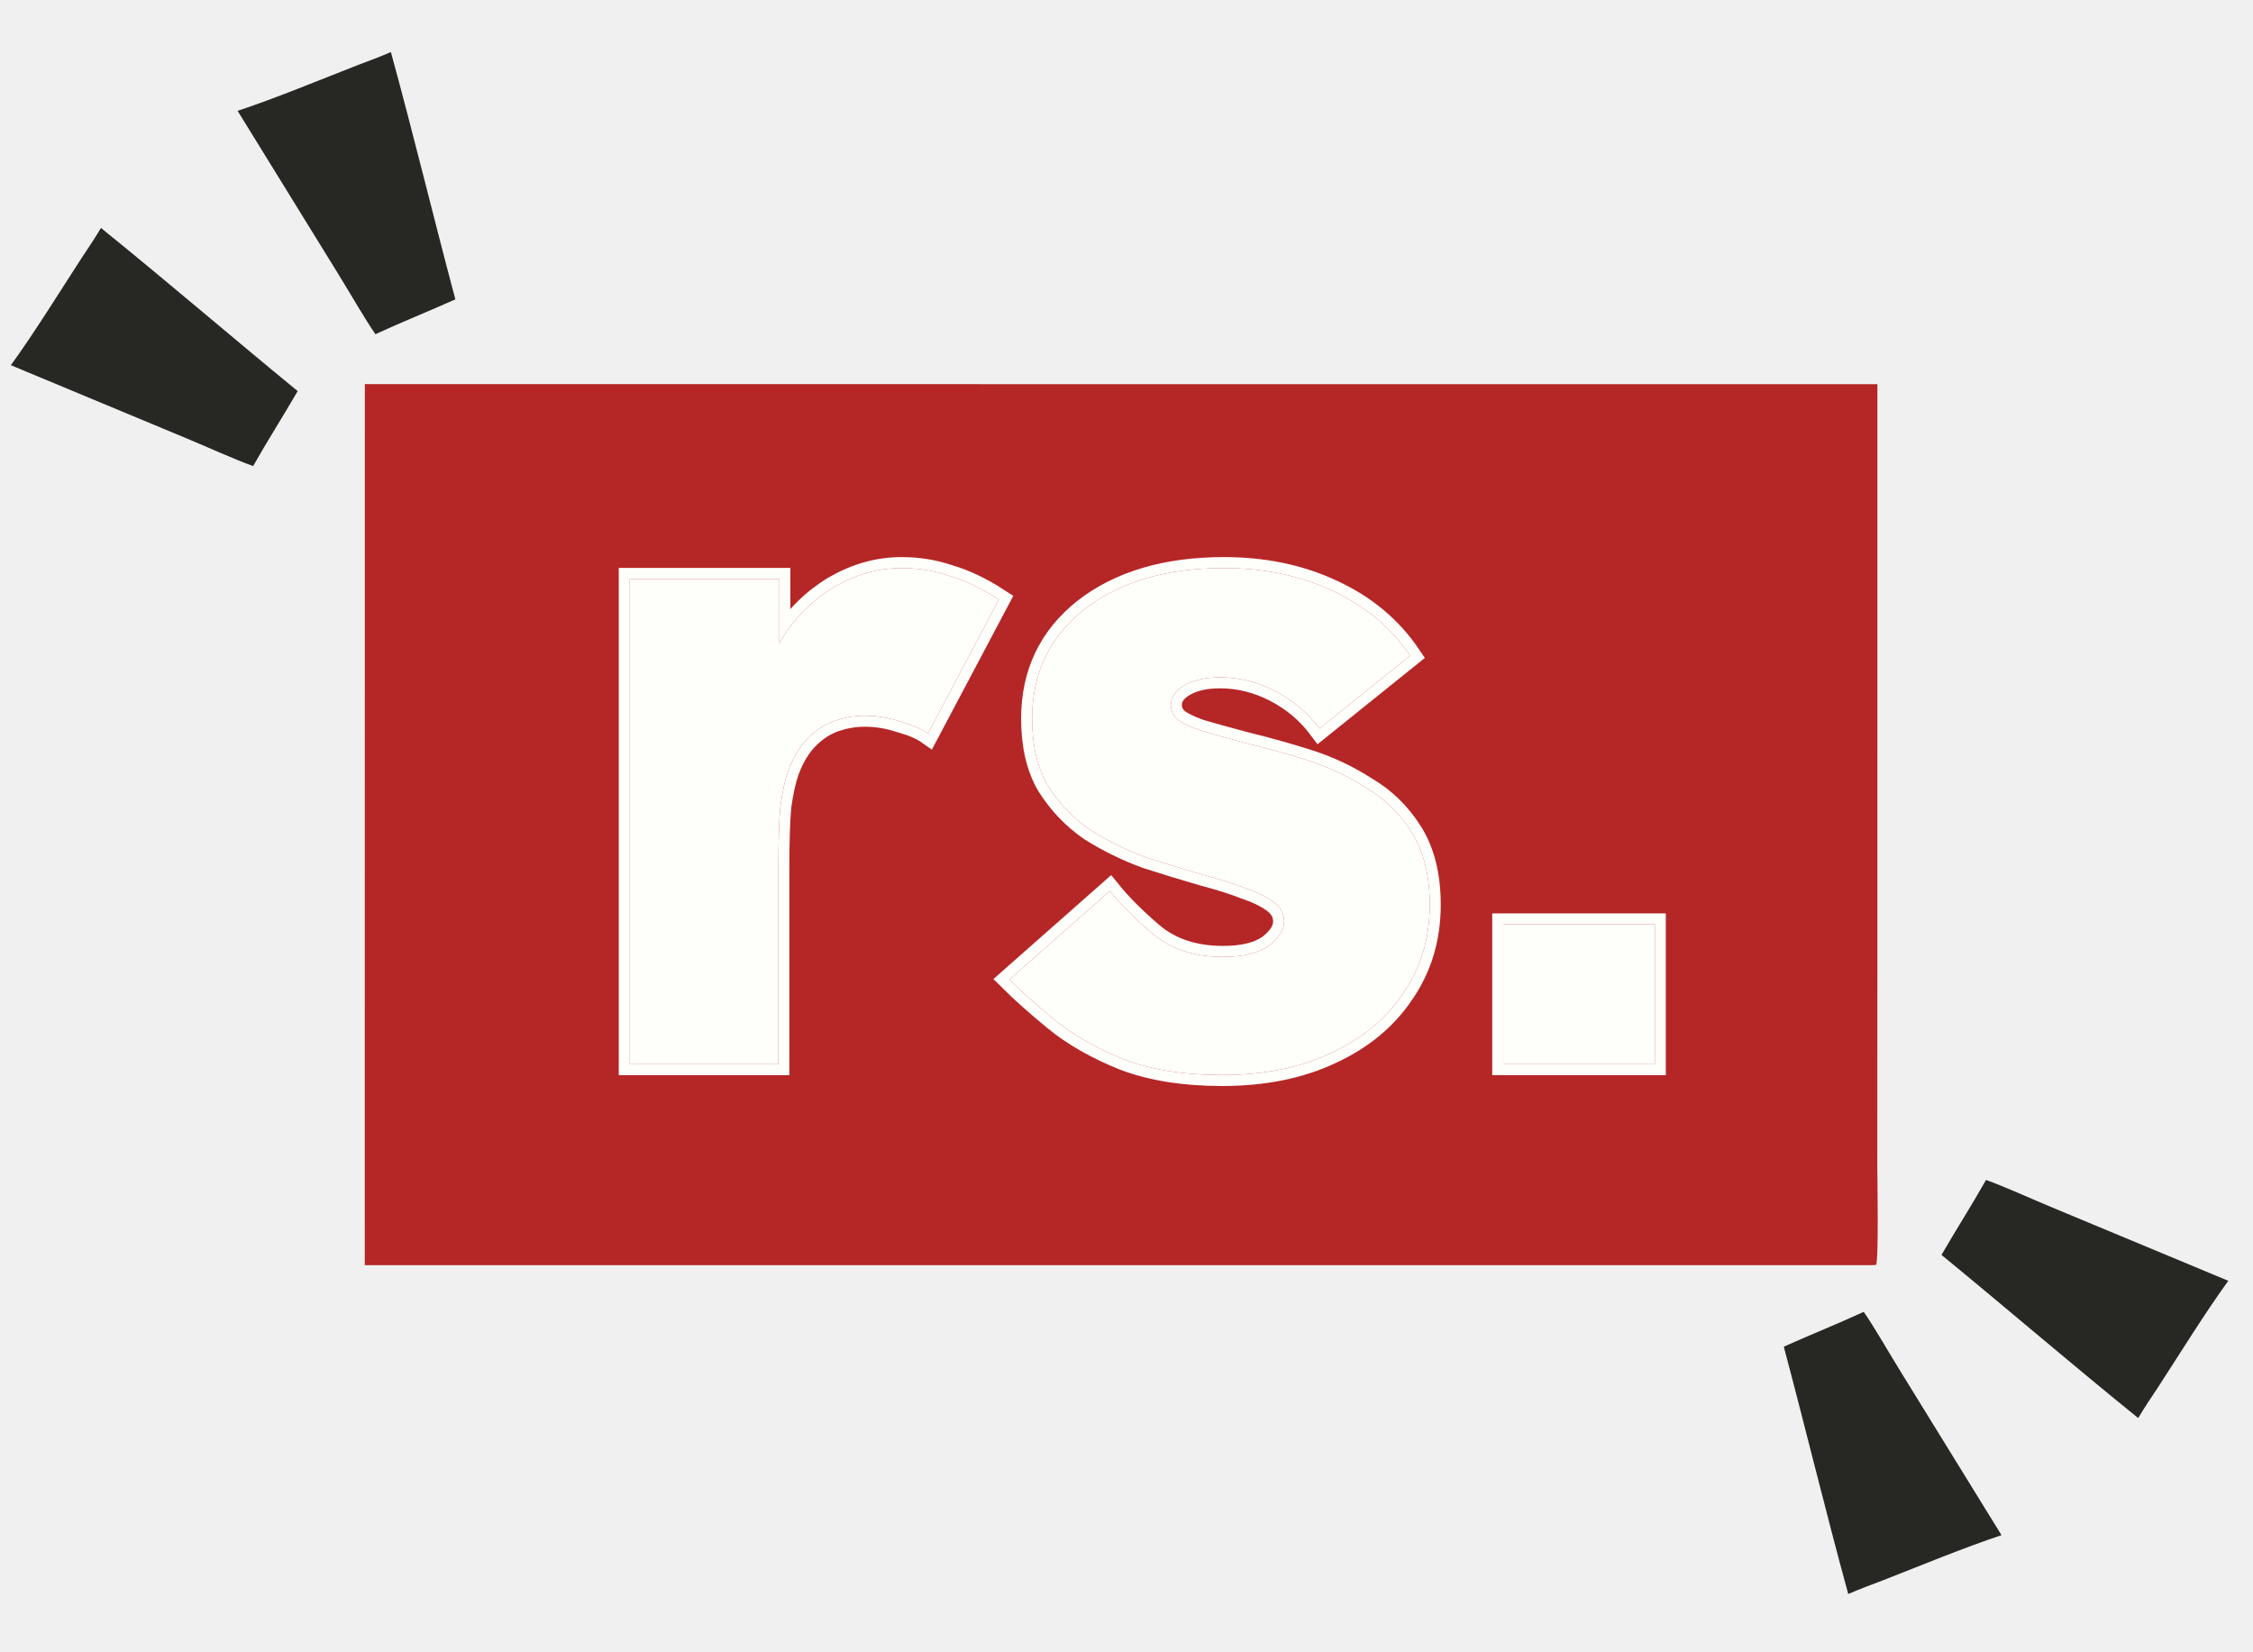
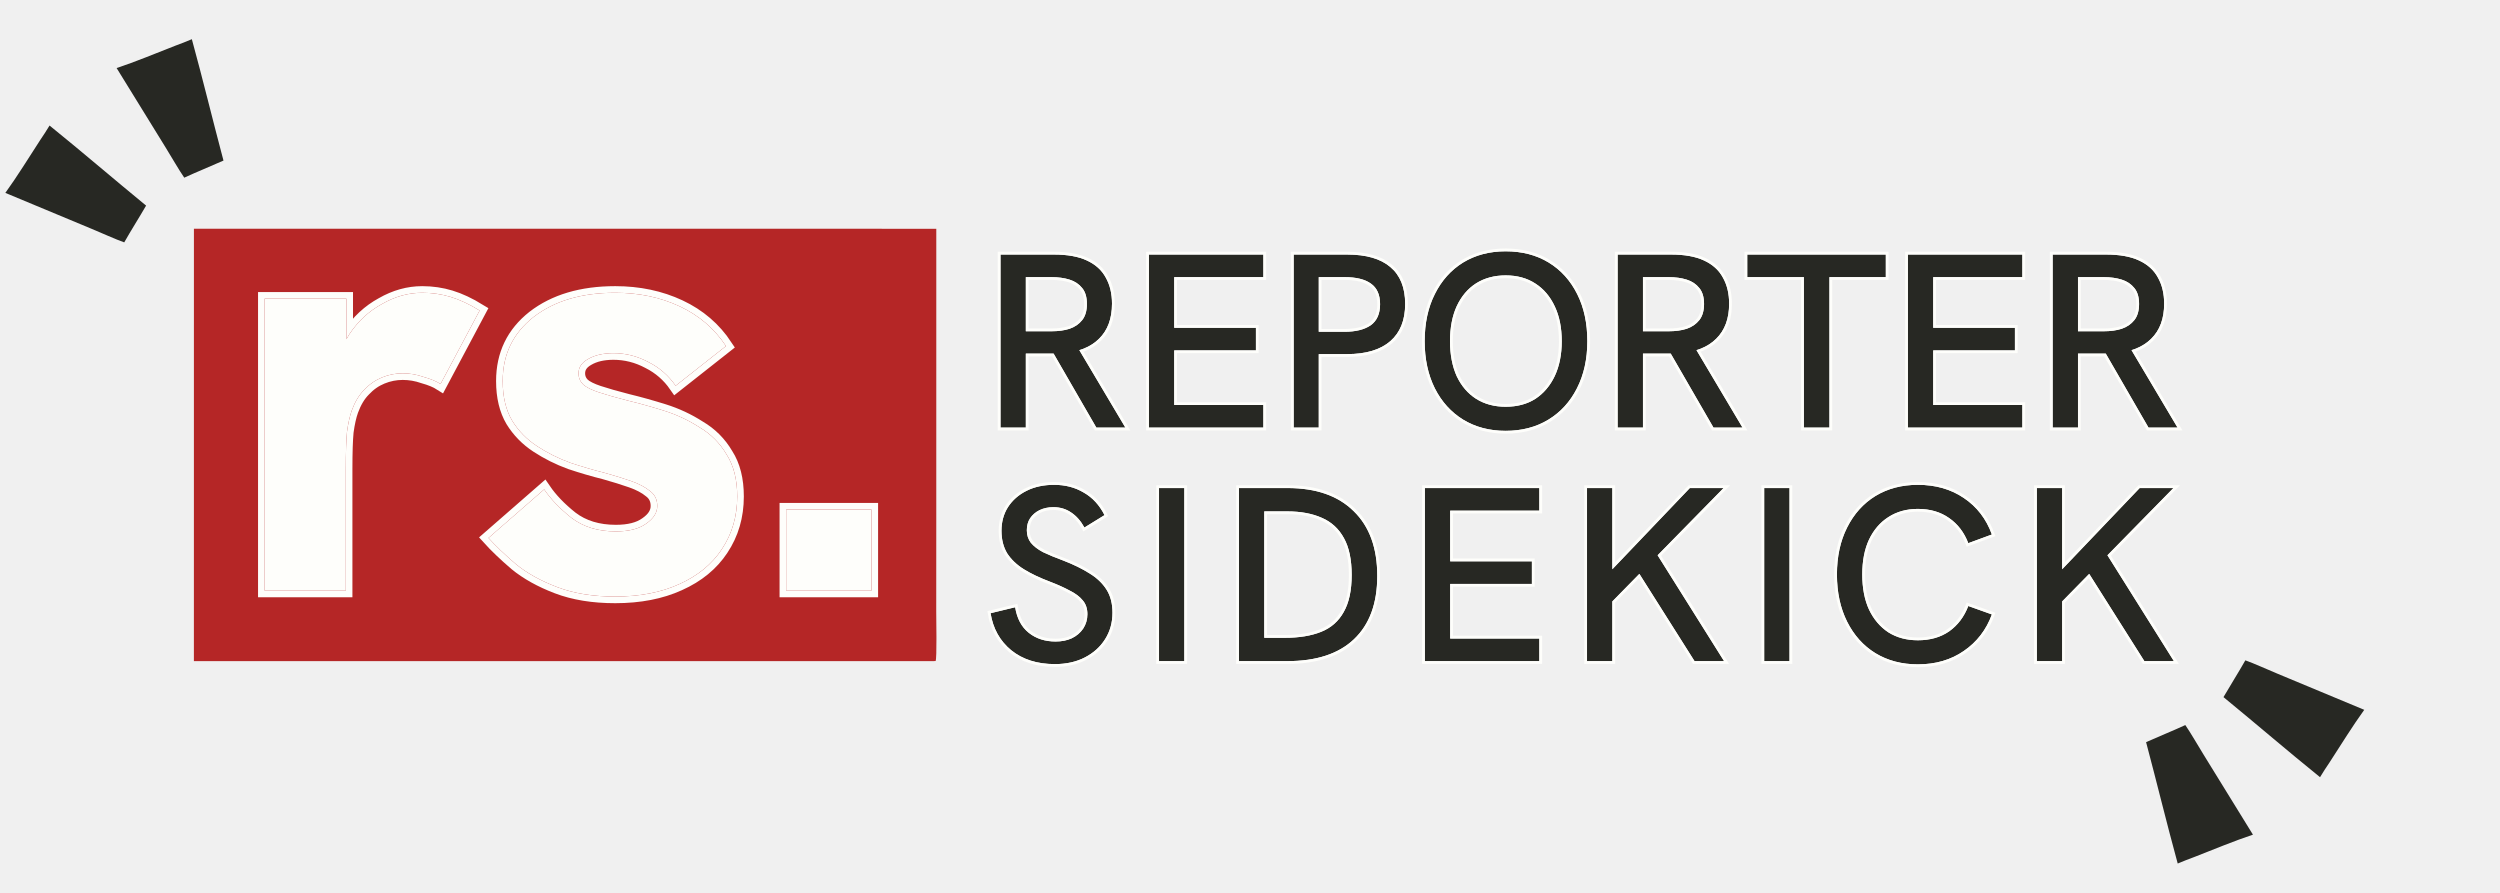
- <svg xmlns="http://www.w3.org/2000/svg" xmlns:xlink="http://www.w3.org/1999/xlink" width="161" height="118" viewBox="0 0 161 118" fill="none">
-   <path d="M26.071 27.447L134.16 27.453L134.158 69.075L134.152 83.259C134.153 84.148 134.265 90.099 134.059 90.388L133.769 90.404L26.066 90.403L26.071 27.447Z" fill="#B52626" />
-   <path d="M141.922 84.314C143.084 84.718 145.417 85.772 146.636 86.274L159.235 91.521C157.567 93.822 155.754 96.753 154.194 99.159C153.695 99.898 153.258 100.561 152.797 101.328C148.1 97.533 143.424 93.512 138.739 89.67C139.779 87.875 140.908 86.109 141.922 84.314Z" fill="#272823" />
-   <path d="M133.181 93.738C133.889 94.744 135.168 96.963 135.864 98.081L143.029 109.697C140.332 110.591 137.148 111.912 134.477 112.954C133.641 113.264 132.899 113.547 132.076 113.9C130.479 108.077 129.03 102.082 127.47 96.228C129.362 95.378 131.31 94.603 133.181 93.738Z" fill="#272823" />
-   <path d="M18.089 33.303C16.927 32.9 14.594 31.845 13.376 31.343L0.777 26.096C2.445 23.795 4.258 20.864 5.818 18.458C6.316 17.719 6.754 17.056 7.215 16.289C11.911 20.084 16.588 24.105 21.272 27.947C20.233 29.742 19.103 31.508 18.089 33.303Z" fill="#272823" />
-   <path d="M26.828 23.88C26.121 22.874 24.842 20.656 24.146 19.537L16.98 7.921C19.678 7.027 22.862 5.706 25.533 4.664C26.369 4.354 27.111 4.072 27.933 3.718C29.531 9.541 30.979 15.536 32.539 21.39C30.647 22.241 28.7 23.015 26.828 23.88Z" fill="#272823" />
-   <use xlink:href="#stroke0_223_21754" fill="#FEFEFB" />
-   <mask id="stroke1_223_21754" maskUnits="userSpaceOnUse" x="43.701" y="39.042" width="76" height="39" fill="black">
-     <rect fill="white" x="43.701" y="39.042" width="76" height="39" />
-     <use xlink:href="#stroke0_223_21754" />
+ <svg xmlns="http://www.w3.org/2000/svg" xmlns:xlink="http://www.w3.org/1999/xlink" width="364" height="130" viewBox="0 0 364 130" fill="none">
+   <path d="M18.089 35.291C16.927 34.888 14.594 33.834 13.376 33.332L0.777 28.085C2.445 25.784 4.258 22.853 5.818 20.447C6.316 19.707 6.754 19.045 7.215 18.278C11.911 22.073 16.588 26.094 21.272 29.936C20.233 31.731 19.103 33.497 18.089 35.291Z" fill="#272823" />
+   <path d="M26.828 25.869C26.121 24.863 24.842 22.645 24.146 21.526L16.98 9.91C19.678 9.016 22.862 7.695 25.533 6.652C26.369 6.343 27.111 6.06 27.933 5.707C29.531 11.53 30.979 17.525 32.539 23.379C30.647 24.229 28.7 25.004 26.828 25.869Z" fill="#272823" />
+   <path d="M28.235 33.303L136.324 33.309L136.322 74.93L136.316 89.115C136.317 90.004 136.429 95.955 136.223 96.244L135.933 96.26L28.23 96.258L28.235 33.303Z" fill="#B52626" />
+   <use xlink:href="#stroke0_223_22503" fill="#FEFEFB" />
+   <mask id="stroke1_223_22503" maskUnits="userSpaceOnUse" x="37.287" y="41" width="91" height="47" fill="black">
+     <rect fill="white" x="37.287" y="41" width="91" height="47" />
+     <use xlink:href="#stroke0_223_22503" />
  </mask>
-   <path d="M45.002 76.043V41.367H55.694V50.862H54.428C54.474 48.893 54.967 47.134 55.904 45.587C56.889 44.039 58.132 42.82 59.632 41.929C61.18 41.038 62.774 40.593 64.415 40.593C65.634 40.593 66.783 40.781 67.862 41.156C68.987 41.484 70.159 42.047 71.379 42.844L66.314 52.41C65.845 52.081 65.189 51.8 64.345 51.566C63.501 51.284 62.657 51.143 61.813 51.143C61.016 51.143 60.242 51.284 59.492 51.566C58.788 51.847 58.155 52.292 57.593 52.902C57.077 53.465 56.655 54.191 56.327 55.082C56.092 55.739 55.904 56.583 55.764 57.614C55.67 58.599 55.623 60.076 55.623 62.046V76.043H45.002ZM87.329 76.816C84.61 76.816 82.265 76.441 80.296 75.691C78.326 74.894 76.685 73.956 75.372 72.877C74.059 71.799 72.981 70.838 72.137 69.994L79.311 63.663C80.108 64.648 81.14 65.68 82.406 66.758C83.719 67.837 85.383 68.376 87.4 68.376C88.806 68.376 89.885 68.118 90.635 67.602C91.385 67.039 91.761 66.453 91.761 65.844C91.761 65.281 91.503 64.812 90.987 64.437C90.471 64.062 89.791 63.734 88.947 63.452C88.103 63.124 87.142 62.819 86.063 62.538C84.751 62.163 83.367 61.741 81.914 61.272C80.507 60.756 79.171 60.1 77.904 59.303C76.685 58.458 75.677 57.403 74.88 56.137C74.13 54.871 73.755 53.277 73.755 51.355C73.755 48.119 74.997 45.517 77.482 43.547C80.014 41.578 83.344 40.593 87.47 40.593C90.331 40.593 92.909 41.132 95.207 42.211C97.552 43.289 99.404 44.837 100.764 46.853L94.293 52.058C93.449 50.932 92.394 50.041 91.128 49.385C89.862 48.729 88.549 48.4 87.189 48.4C86.157 48.4 85.313 48.588 84.657 48.963C84 49.338 83.672 49.807 83.672 50.37C83.672 50.745 83.813 51.073 84.094 51.355C84.422 51.636 84.985 51.917 85.782 52.199C86.579 52.433 87.681 52.738 89.088 53.113C90.448 53.441 91.878 53.84 93.378 54.309C94.879 54.778 96.286 55.434 97.599 56.278C98.958 57.075 100.06 58.154 100.904 59.514C101.748 60.873 102.17 62.585 102.17 64.648C102.17 67.039 101.537 69.15 100.271 70.978C99.052 72.807 97.317 74.237 95.066 75.269C92.863 76.3 90.284 76.816 87.329 76.816ZM107.421 76.043V66.055H118.253V76.043H107.421Z" stroke-width="1.572" stroke="#FEFEFB" mask="url(#stroke1_223_21754)" />
+   <path d="M38.535 86V43.49H50.434V55.044L48.796 55.13C48.968 52.716 49.658 50.56 50.865 48.663C52.13 46.767 53.711 45.301 55.608 44.266C57.505 43.174 59.459 42.627 61.471 42.627C62.908 42.627 64.288 42.829 65.61 43.231C66.932 43.633 68.341 44.295 69.835 45.214L64.144 55.907C63.512 55.504 62.678 55.159 61.644 54.872C60.666 54.527 59.66 54.355 58.626 54.355C57.591 54.355 56.585 54.556 55.608 54.958C54.63 55.361 53.768 55.964 53.021 56.769C52.274 57.516 51.67 58.522 51.21 59.787C50.923 60.592 50.693 61.626 50.52 62.891C50.405 64.098 50.348 65.909 50.348 68.323V86H38.535ZM89.577 86.862C86.358 86.862 83.541 86.402 81.126 85.483C78.712 84.563 76.7 83.442 75.09 82.12C73.481 80.74 72.159 79.475 71.124 78.326L79.229 71.255C80.207 72.692 81.529 74.072 83.196 75.394C84.92 76.716 87.076 77.377 89.663 77.377C91.56 77.377 93.026 77.004 94.061 76.256C95.153 75.509 95.699 74.647 95.699 73.669C95.699 72.75 95.354 72.031 94.664 71.514C93.974 70.939 93.055 70.45 91.905 70.048C90.755 69.645 89.462 69.243 88.025 68.841C86.415 68.438 84.748 67.95 83.023 67.375C81.299 66.743 79.689 65.938 78.195 64.96C76.7 63.983 75.493 62.747 74.573 61.253C73.653 59.701 73.193 57.775 73.193 55.475C73.193 51.624 74.688 48.52 77.677 46.163C80.724 43.806 84.69 42.627 89.577 42.627C93.026 42.627 96.159 43.289 98.975 44.611C101.792 45.933 104.034 47.859 105.701 50.388L98.372 56.165C97.337 54.671 96.015 53.521 94.405 52.716C92.796 51.854 91.1 51.423 89.318 51.423C87.823 51.423 86.587 51.71 85.61 52.285C84.69 52.802 84.231 53.492 84.231 54.355C84.231 54.987 84.46 55.533 84.92 55.993C85.38 56.395 86.127 56.769 87.162 57.114C88.197 57.459 89.605 57.861 91.387 58.321C93.055 58.723 94.808 59.212 96.647 59.787C98.487 60.362 100.211 61.166 101.821 62.201C103.488 63.178 104.81 64.501 105.787 66.168C106.822 67.777 107.339 69.818 107.339 72.29C107.339 75.164 106.592 77.722 105.098 79.964C103.66 82.148 101.591 83.844 98.889 85.052C96.245 86.259 93.141 86.862 89.577 86.862ZM114.469 86V74.187H126.886V86H114.469Z" stroke-width="1.927" stroke="#FEFEFB" mask="url(#stroke1_223_22503)" />
+   <use xlink:href="#stroke2_223_22503" fill="#272823" />
+   <mask id="stroke3_223_22503" maskUnits="userSpaceOnUse" x="142.961" y="35.26" width="175" height="62" fill="black">
+     <rect fill="white" x="142.961" y="35.26" width="175" height="62" />
+     <use xlink:href="#stroke2_223_22503" />
+   </mask>
+   <path d="M145.672 62.26V37.061H153.446C155.422 37.061 157.025 37.35 158.254 37.929C159.507 38.507 160.423 39.339 161.002 40.423C161.604 41.484 161.906 42.749 161.906 44.219C161.906 46.389 161.279 48.088 160.026 49.317C158.796 50.546 157.013 51.257 154.675 51.45C154.265 51.474 153.795 51.486 153.265 51.486C152.735 51.486 152.24 51.486 151.782 51.486H149.36V62.26H145.672ZM159.628 62.26L153.156 51.053L156.916 50.583L163.858 62.26H159.628ZM149.36 48.233H153.084C154.096 48.233 154.976 48.112 155.723 47.871C156.495 47.606 157.109 47.184 157.567 46.606C158.025 46.027 158.254 45.244 158.254 44.256C158.254 43.267 158.025 42.496 157.567 41.942C157.109 41.363 156.495 40.954 155.723 40.713C154.952 40.471 154.072 40.351 153.084 40.351H149.36V48.233ZM167.28 62.26V37.061H183.947V40.351H170.968V47.726H182.862V51.016H170.968V58.97H183.947V62.26H167.28ZM188.358 62.26V37.061H196.131C198.903 37.061 201 37.664 202.422 38.869C203.868 40.074 204.591 41.87 204.591 44.256C204.591 46.618 203.868 48.425 202.422 49.679C200.976 50.932 198.879 51.559 196.131 51.559H192.01V62.26H188.358ZM192.01 48.305H195.77C197.384 48.305 198.65 47.992 199.566 47.365C200.482 46.714 200.94 45.69 200.94 44.292C200.94 42.918 200.494 41.918 199.602 41.291C198.734 40.664 197.457 40.351 195.77 40.351H192.01V48.305ZM219.22 62.73C216.882 62.73 214.822 62.188 213.038 61.103C211.279 60.019 209.905 58.5 208.917 56.548C207.928 54.572 207.434 52.282 207.434 49.679C207.434 47.051 207.928 44.762 208.917 42.809C209.905 40.833 211.279 39.303 213.038 38.218C214.822 37.133 216.882 36.591 219.22 36.591C221.607 36.591 223.691 37.133 225.475 38.218C227.259 39.303 228.645 40.833 229.633 42.809C230.621 44.762 231.115 47.051 231.115 49.679C231.115 52.282 230.609 54.572 229.597 56.548C228.608 58.5 227.222 60.019 225.439 61.103C223.655 62.188 221.582 62.73 219.22 62.73ZM219.22 59.223C220.908 59.223 222.354 58.838 223.559 58.066C224.764 57.271 225.704 56.162 226.379 54.74C227.054 53.294 227.391 51.607 227.391 49.679C227.391 47.726 227.054 46.039 226.379 44.617C225.704 43.171 224.764 42.062 223.559 41.291C222.354 40.496 220.908 40.098 219.22 40.098C217.581 40.098 216.147 40.484 214.918 41.255C213.713 42.026 212.773 43.135 212.098 44.581C211.447 46.003 211.122 47.702 211.122 49.679C211.122 51.631 211.447 53.33 212.098 54.776C212.773 56.199 213.713 57.295 214.918 58.066C216.147 58.838 217.581 59.223 219.22 59.223ZM235.527 62.26V37.061H243.301C245.277 37.061 246.88 37.35 248.109 37.929C249.362 38.507 250.278 39.339 250.857 40.423C251.459 41.484 251.761 42.749 251.761 44.219C251.761 46.389 251.134 48.088 249.881 49.317C248.651 50.546 246.868 51.257 244.53 51.45C244.12 51.474 243.65 51.486 243.12 51.486C242.59 51.486 242.095 51.486 241.637 51.486H239.215V62.26H235.527ZM249.483 62.26L243.011 51.053L246.771 50.583L253.713 62.26H249.483ZM239.215 48.233H242.939C243.951 48.233 244.831 48.112 245.578 47.871C246.35 47.606 246.964 47.184 247.422 46.606C247.88 46.027 248.109 45.244 248.109 44.256C248.109 43.267 247.88 42.496 247.422 41.942C246.964 41.363 246.35 40.954 245.578 40.713C244.807 40.471 243.927 40.351 242.939 40.351H239.215V48.233ZM262.643 62.26V40.351H254.4V37.061H274.574V40.351H266.367V62.26H262.643ZM277.789 62.26V37.061H294.456V40.351H281.477V47.726H293.372V51.016H281.477V58.97H294.456V62.26H277.789ZM298.867 62.26V37.061H306.64C308.617 37.061 310.22 37.35 311.449 37.929C312.702 38.507 313.618 39.339 314.197 40.423C314.799 41.484 315.1 42.749 315.1 44.219C315.1 46.389 314.474 48.088 313.22 49.317C311.991 50.546 310.208 51.257 307.87 51.45C307.46 51.474 306.99 51.486 306.46 51.486C305.929 51.486 305.435 51.486 304.977 51.486H302.555V62.26H298.867ZM312.823 62.26L306.351 51.053L310.111 50.583L317.053 62.26H312.823ZM302.555 48.233H306.279C307.291 48.233 308.171 48.112 308.918 47.871C309.689 47.606 310.304 47.184 310.762 46.606C311.22 46.027 311.449 45.244 311.449 44.256C311.449 43.267 311.22 42.496 310.762 41.942C310.304 41.363 309.689 40.954 308.918 40.713C308.147 40.471 307.267 40.351 306.279 40.351H302.555V48.233ZM153.59 96.694C151.011 96.694 148.89 96.019 147.227 94.669C145.588 93.32 144.588 91.524 144.226 89.283L147.806 88.415C148.071 90.054 148.734 91.295 149.794 92.139C150.855 92.982 152.156 93.404 153.699 93.404C154.59 93.404 155.374 93.247 156.049 92.934C156.748 92.597 157.302 92.127 157.712 91.524C158.121 90.897 158.326 90.198 158.326 89.427C158.326 88.608 158.097 87.933 157.639 87.403C157.206 86.872 156.579 86.402 155.759 85.993C154.964 85.559 154 85.125 152.867 84.691C151.397 84.137 150.131 83.534 149.071 82.883C148.035 82.233 147.227 81.461 146.649 80.57C146.094 79.654 145.817 78.557 145.817 77.279C145.817 75.978 146.13 74.833 146.757 73.845C147.408 72.833 148.312 72.037 149.469 71.459C150.626 70.88 151.963 70.591 153.482 70.591C155.097 70.591 156.531 70.965 157.784 71.712C159.061 72.435 160.074 73.531 160.821 75.002L157.892 76.809C157.362 75.845 156.711 75.11 155.94 74.604C155.193 74.098 154.337 73.845 153.373 73.845C152.626 73.845 151.951 73.99 151.349 74.279C150.77 74.568 150.312 74.966 149.975 75.472C149.661 75.954 149.505 76.532 149.505 77.207C149.505 77.906 149.698 78.509 150.083 79.015C150.493 79.521 151.084 79.979 151.855 80.389C152.65 80.774 153.638 81.184 154.819 81.618C156.314 82.196 157.591 82.823 158.652 83.498C159.712 84.149 160.532 84.932 161.11 85.848C161.689 86.764 161.978 87.885 161.978 89.21C161.978 90.656 161.616 91.946 160.893 93.079C160.194 94.187 159.218 95.067 157.965 95.718C156.711 96.369 155.253 96.694 153.59 96.694ZM168.752 96.26V71.061H172.439V96.26H168.752ZM180.391 96.26V71.061H187.478C191.623 71.061 194.829 72.182 197.095 74.423C199.384 76.641 200.529 79.786 200.529 83.859C200.529 87.861 199.396 90.934 197.131 93.079C194.889 95.2 191.659 96.26 187.441 96.26H180.391ZM184.079 92.862H187.116C189.165 92.862 190.912 92.573 192.358 91.994C193.805 91.416 194.901 90.451 195.648 89.102C196.42 87.752 196.805 85.956 196.805 83.715C196.805 81.497 196.432 79.714 195.685 78.364C194.937 76.99 193.865 76.002 192.467 75.4C191.069 74.773 189.394 74.46 187.441 74.46H184.079V92.862ZM207.46 96.26V71.061H224.127V74.351H211.148V81.726H223.043V85.016H211.148V92.97H224.127V96.26H207.46ZM233.961 88.379V83.715L246.037 71.061H250.954L233.961 88.379ZM231.069 96.26V71.061H234.757V96.26H231.069ZM246.724 96.26L238.336 82.992L241.084 80.425L251.026 96.26H246.724ZM256.867 96.26V71.061H260.554V96.26H256.867ZM279.244 96.73C276.906 96.73 274.846 96.188 273.062 95.103C271.302 94.019 269.929 92.488 268.94 90.512C267.952 88.535 267.458 86.246 267.458 83.643C267.458 81.04 267.952 78.762 268.94 76.809C269.929 74.833 271.302 73.303 273.062 72.218C274.846 71.133 276.906 70.591 279.244 70.591C281.823 70.591 284.053 71.23 285.933 72.507C287.837 73.785 289.199 75.556 290.018 77.822L286.584 79.087C285.981 77.52 285.053 76.303 283.8 75.436C282.546 74.544 281.028 74.098 279.244 74.098C277.605 74.098 276.171 74.496 274.942 75.291C273.737 76.062 272.797 77.159 272.122 78.581C271.471 79.979 271.146 81.666 271.146 83.643C271.146 85.619 271.471 87.318 272.122 88.74C272.797 90.162 273.737 91.271 274.942 92.066C276.171 92.838 277.605 93.223 279.244 93.223C281.028 93.223 282.546 92.79 283.8 91.922C285.053 91.03 285.981 89.801 286.584 88.234L290.018 89.463C289.199 91.705 287.837 93.476 285.933 94.778C284.053 96.079 281.823 96.73 279.244 96.73ZM299.456 88.379V83.715L311.532 71.061H316.449L299.456 88.379ZM296.564 96.26V71.061H300.252V96.26H296.564ZM312.219 96.26L303.831 82.992L306.579 80.425L316.521 96.26H312.219Z" stroke-width="0.808" stroke="#FEFEFB" mask="url(#stroke3_223_22503)" />
+   <path d="M326.922 96.145C328.084 96.548 330.417 97.603 331.636 98.105L344.235 103.351C342.567 105.653 340.754 108.584 339.194 110.989C338.695 111.729 338.258 112.392 337.797 113.159C333.1 109.364 328.424 105.342 323.739 101.5C324.779 99.705 325.908 97.939 326.922 96.145Z" fill="#272823" />
+   <path d="M318.181 105.569C318.889 106.575 320.168 108.793 320.864 109.912L328.029 121.527C325.332 122.422 322.148 123.743 319.477 124.785C318.641 125.095 317.899 125.377 317.076 125.731C315.479 119.908 314.03 113.913 312.47 108.058C314.362 107.208 316.31 106.434 318.181 105.569Z" fill="#272823" />
  <defs>
-     <path id="stroke0_223_21754" d="M45.002 76.043V41.367H55.694V50.862H54.428C54.474 48.893 54.967 47.134 55.904 45.587C56.889 44.039 58.132 42.82 59.632 41.929C61.18 41.038 62.774 40.593 64.415 40.593C65.634 40.593 66.783 40.781 67.862 41.156C68.987 41.484 70.159 42.047 71.379 42.844L66.314 52.41C65.845 52.081 65.189 51.8 64.345 51.566C63.501 51.284 62.657 51.143 61.813 51.143C61.016 51.143 60.242 51.284 59.492 51.566C58.788 51.847 58.155 52.292 57.593 52.902C57.077 53.465 56.655 54.191 56.327 55.082C56.092 55.739 55.904 56.583 55.764 57.614C55.67 58.599 55.623 60.076 55.623 62.046V76.043H45.002ZM87.329 76.816C84.61 76.816 82.265 76.441 80.296 75.691C78.326 74.894 76.685 73.956 75.372 72.877C74.059 71.799 72.981 70.838 72.137 69.994L79.311 63.663C80.108 64.648 81.14 65.68 82.406 66.758C83.719 67.837 85.383 68.376 87.4 68.376C88.806 68.376 89.885 68.118 90.635 67.602C91.385 67.039 91.761 66.453 91.761 65.844C91.761 65.281 91.503 64.812 90.987 64.437C90.471 64.062 89.791 63.734 88.947 63.452C88.103 63.124 87.142 62.819 86.063 62.538C84.751 62.163 83.367 61.741 81.914 61.272C80.507 60.756 79.171 60.1 77.904 59.303C76.685 58.458 75.677 57.403 74.88 56.137C74.13 54.871 73.755 53.277 73.755 51.355C73.755 48.119 74.997 45.517 77.482 43.547C80.014 41.578 83.344 40.593 87.47 40.593C90.331 40.593 92.909 41.132 95.207 42.211C97.552 43.289 99.404 44.837 100.764 46.853L94.293 52.058C93.449 50.932 92.394 50.041 91.128 49.385C89.862 48.729 88.549 48.4 87.189 48.4C86.157 48.4 85.313 48.588 84.657 48.963C84 49.338 83.672 49.807 83.672 50.37C83.672 50.745 83.813 51.073 84.094 51.355C84.422 51.636 84.985 51.917 85.782 52.199C86.579 52.433 87.681 52.738 89.088 53.113C90.448 53.441 91.878 53.84 93.378 54.309C94.879 54.778 96.286 55.434 97.599 56.278C98.958 57.075 100.06 58.154 100.904 59.514C101.748 60.873 102.17 62.585 102.17 64.648C102.17 67.039 101.537 69.15 100.271 70.978C99.052 72.807 97.317 74.237 95.066 75.269C92.863 76.3 90.284 76.816 87.329 76.816ZM107.421 76.043V66.055H118.253V76.043H107.421Z" />
+     <path id="stroke0_223_22503" d="M38.535 86V43.49H50.434V55.044L48.796 55.13C48.968 52.716 49.658 50.56 50.865 48.663C52.13 46.767 53.711 45.301 55.608 44.266C57.505 43.174 59.459 42.627 61.471 42.627C62.908 42.627 64.288 42.829 65.61 43.231C66.932 43.633 68.341 44.295 69.835 45.214L64.144 55.907C63.512 55.504 62.678 55.159 61.644 54.872C60.666 54.527 59.66 54.355 58.626 54.355C57.591 54.355 56.585 54.556 55.608 54.958C54.63 55.361 53.768 55.964 53.021 56.769C52.274 57.516 51.67 58.522 51.21 59.787C50.923 60.592 50.693 61.626 50.52 62.891C50.405 64.098 50.348 65.909 50.348 68.323V86H38.535ZM89.577 86.862C86.358 86.862 83.541 86.402 81.126 85.483C78.712 84.563 76.7 83.442 75.09 82.12C73.481 80.74 72.159 79.475 71.124 78.326L79.229 71.255C80.207 72.692 81.529 74.072 83.196 75.394C84.92 76.716 87.076 77.377 89.663 77.377C91.56 77.377 93.026 77.004 94.061 76.256C95.153 75.509 95.699 74.647 95.699 73.669C95.699 72.75 95.354 72.031 94.664 71.514C93.974 70.939 93.055 70.45 91.905 70.048C90.755 69.645 89.462 69.243 88.025 68.841C86.415 68.438 84.748 67.95 83.023 67.375C81.299 66.743 79.689 65.938 78.195 64.96C76.7 63.983 75.493 62.747 74.573 61.253C73.653 59.701 73.193 57.775 73.193 55.475C73.193 51.624 74.688 48.52 77.677 46.163C80.724 43.806 84.69 42.627 89.577 42.627C93.026 42.627 96.159 43.289 98.975 44.611C101.792 45.933 104.034 47.859 105.701 50.388L98.372 56.165C97.337 54.671 96.015 53.521 94.405 52.716C92.796 51.854 91.1 51.423 89.318 51.423C87.823 51.423 86.587 51.71 85.61 52.285C84.69 52.802 84.231 53.492 84.231 54.355C84.231 54.987 84.46 55.533 84.92 55.993C85.38 56.395 86.127 56.769 87.162 57.114C88.197 57.459 89.605 57.861 91.387 58.321C93.055 58.723 94.808 59.212 96.647 59.787C98.487 60.362 100.211 61.166 101.821 62.201C103.488 63.178 104.81 64.501 105.787 66.168C106.822 67.777 107.34 69.818 107.34 72.29C107.34 75.164 106.592 77.722 105.098 79.964C103.66 82.148 101.591 83.844 98.889 85.052C96.245 86.259 93.141 86.862 89.577 86.862ZM114.469 86V74.187H126.886V86H114.469Z" />
+     <path id="stroke2_223_22503" d="M145.672 62.26V37.061H153.446C155.422 37.061 157.025 37.35 158.254 37.929C159.507 38.507 160.423 39.339 161.002 40.423C161.604 41.484 161.906 42.749 161.906 44.219C161.906 46.389 161.279 48.088 160.026 49.317C158.796 50.546 157.013 51.257 154.675 51.45C154.265 51.474 153.795 51.486 153.265 51.486C152.735 51.486 152.24 51.486 151.782 51.486H149.36V62.26H145.672ZM159.628 62.26L153.156 51.053L156.916 50.583L163.858 62.26H159.628ZM149.36 48.233H153.084C154.096 48.233 154.976 48.112 155.723 47.871C156.495 47.606 157.109 47.184 157.567 46.606C158.025 46.027 158.254 45.244 158.254 44.256C158.254 43.267 158.025 42.496 157.567 41.942C157.109 41.363 156.495 40.954 155.723 40.713C154.952 40.471 154.072 40.351 153.084 40.351H149.36V48.233ZM167.28 62.26V37.061H183.947V40.351H170.968V47.726H182.862V51.016H170.968V58.97H183.947V62.26H167.28ZM188.358 62.26V37.061H196.131C198.903 37.061 201 37.664 202.422 38.869C203.868 40.074 204.591 41.87 204.591 44.256C204.591 46.618 203.868 48.425 202.422 49.679C200.976 50.932 198.879 51.559 196.131 51.559H192.01V62.26H188.358ZM192.01 48.305H195.77C197.384 48.305 198.65 47.992 199.566 47.365C200.482 46.714 200.94 45.69 200.94 44.292C200.94 42.918 200.494 41.918 199.602 41.291C198.734 40.664 197.457 40.351 195.77 40.351H192.01V48.305ZM219.22 62.73C216.882 62.73 214.822 62.188 213.038 61.103C211.279 60.019 209.905 58.5 208.917 56.548C207.928 54.572 207.434 52.282 207.434 49.679C207.434 47.051 207.928 44.762 208.917 42.809C209.905 40.833 211.279 39.303 213.038 38.218C214.822 37.133 216.882 36.591 219.22 36.591C221.607 36.591 223.691 37.133 225.475 38.218C227.259 39.303 228.645 40.833 229.633 42.809C230.621 44.762 231.115 47.051 231.115 49.679C231.115 52.282 230.609 54.572 229.597 56.548C228.608 58.5 227.222 60.019 225.439 61.103C223.655 62.188 221.582 62.73 219.22 62.73ZM219.22 59.223C220.908 59.223 222.354 58.838 223.559 58.066C224.764 57.271 225.704 56.162 226.379 54.74C227.054 53.294 227.391 51.607 227.391 49.679C227.391 47.726 227.054 46.039 226.379 44.617C225.704 43.171 224.764 42.062 223.559 41.291C222.354 40.496 220.908 40.098 219.22 40.098C217.581 40.098 216.147 40.484 214.918 41.255C213.713 42.026 212.773 43.135 212.098 44.581C211.447 46.003 211.122 47.702 211.122 49.679C211.122 51.631 211.447 53.33 212.098 54.776C212.773 56.199 213.713 57.295 214.918 58.066C216.147 58.838 217.581 59.223 219.22 59.223ZM235.527 62.26V37.061H243.301C245.277 37.061 246.88 37.35 248.109 37.929C249.362 38.507 250.278 39.339 250.857 40.423C251.459 41.484 251.761 42.749 251.761 44.219C251.761 46.389 251.134 48.088 249.881 49.317C248.651 50.546 246.868 51.257 244.53 51.45C244.12 51.474 243.65 51.486 243.12 51.486C242.59 51.486 242.095 51.486 241.637 51.486H239.215V62.26H235.527ZM249.483 62.26L243.011 51.053L246.771 50.583L253.713 62.26H249.483ZM239.215 48.233H242.939C243.951 48.233 244.831 48.112 245.578 47.871C246.35 47.606 246.964 47.184 247.422 46.606C247.88 46.027 248.109 45.244 248.109 44.256C248.109 43.267 247.88 42.496 247.422 41.942C246.964 41.363 246.35 40.954 245.578 40.713C244.807 40.471 243.927 40.351 242.939 40.351H239.215V48.233ZM262.643 62.26V40.351H254.4V37.061H274.574V40.351H266.367V62.26H262.643ZM277.789 62.26V37.061H294.456V40.351H281.477V47.726H293.372V51.016H281.477V58.97H294.456V62.26H277.789ZM298.867 62.26V37.061H306.64C308.617 37.061 310.22 37.35 311.449 37.929C312.702 38.507 313.618 39.339 314.197 40.423C314.799 41.484 315.1 42.749 315.1 44.219C315.1 46.389 314.474 48.088 313.22 49.317C311.991 50.546 310.208 51.257 307.87 51.45C307.46 51.474 306.99 51.486 306.46 51.486C305.929 51.486 305.435 51.486 304.977 51.486H302.555V62.26H298.867ZM312.823 62.26L306.351 51.053L310.111 50.583L317.053 62.26H312.823ZM302.555 48.233H306.279C307.291 48.233 308.171 48.112 308.918 47.871C309.689 47.606 310.304 47.184 310.762 46.606C311.22 46.027 311.449 45.244 311.449 44.256C311.449 43.267 311.22 42.496 310.762 41.942C310.304 41.363 309.689 40.954 308.918 40.713C308.147 40.471 307.267 40.351 306.279 40.351H302.555V48.233ZM153.59 96.694C151.011 96.694 148.89 96.019 147.227 94.669C145.588 93.32 144.588 91.524 144.226 89.283L147.806 88.415C148.071 90.054 148.734 91.295 149.794 92.139C150.855 92.982 152.156 93.404 153.699 93.404C154.59 93.404 155.374 93.247 156.049 92.934C156.748 92.597 157.302 92.127 157.712 91.524C158.121 90.897 158.326 90.198 158.326 89.427C158.326 88.608 158.097 87.933 157.639 87.403C157.206 86.872 156.579 86.402 155.759 85.993C154.964 85.559 154 85.125 152.867 84.691C151.397 84.137 150.131 83.534 149.071 82.883C148.035 82.233 147.227 81.461 146.649 80.57C146.094 79.654 145.817 78.557 145.817 77.279C145.817 75.978 146.13 74.833 146.757 73.845C147.408 72.833 148.312 72.037 149.469 71.459C150.626 70.88 151.963 70.591 153.482 70.591C155.097 70.591 156.531 70.965 157.784 71.712C159.061 72.435 160.074 73.531 160.821 75.002L157.892 76.809C157.362 75.845 156.711 75.11 155.94 74.604C155.193 74.098 154.337 73.845 153.373 73.845C152.626 73.845 151.951 73.99 151.349 74.279C150.77 74.568 150.312 74.966 149.975 75.472C149.661 75.954 149.505 76.532 149.505 77.207C149.505 77.906 149.698 78.509 150.083 79.015C150.493 79.521 151.084 79.979 151.855 80.389C152.65 80.774 153.638 81.184 154.819 81.618C156.314 82.196 157.591 82.823 158.652 83.498C159.712 84.149 160.532 84.932 161.11 85.848C161.689 86.764 161.978 87.885 161.978 89.21C161.978 90.656 161.616 91.946 160.893 93.079C160.194 94.187 159.218 95.067 157.965 95.718C156.711 96.369 155.253 96.694 153.59 96.694ZM168.752 96.26V71.061H172.439V96.26H168.752ZM180.391 96.26V71.061H187.478C191.623 71.061 194.829 72.182 197.095 74.423C199.384 76.641 200.529 79.786 200.529 83.859C200.529 87.861 199.396 90.934 197.131 93.079C194.889 95.2 191.659 96.26 187.441 96.26H180.391ZM184.079 92.862H187.116C189.165 92.862 190.912 92.573 192.358 91.994C193.805 91.416 194.901 90.451 195.648 89.102C196.42 87.752 196.805 85.956 196.805 83.715C196.805 81.497 196.432 79.714 195.685 78.364C194.937 76.99 193.865 76.002 192.467 75.4C191.069 74.773 189.394 74.46 187.441 74.46H184.079V92.862ZM207.46 96.26V71.061H224.127V74.351H211.148V81.726H223.043V85.016H211.148V92.97H224.127V96.26H207.46ZM233.961 88.379V83.715L246.037 71.061H250.954L233.961 88.379ZM231.069 96.26V71.061H234.757V96.26H231.069ZM246.724 96.26L238.336 82.992L241.084 80.425L251.026 96.26H246.724ZM256.867 96.26V71.061H260.554V96.26H256.867ZM279.244 96.73C276.906 96.73 274.846 96.188 273.062 95.103C271.302 94.019 269.929 92.488 268.94 90.512C267.952 88.535 267.458 86.246 267.458 83.643C267.458 81.04 267.952 78.762 268.94 76.809C269.929 74.833 271.302 73.303 273.062 72.218C274.846 71.133 276.906 70.591 279.244 70.591C281.823 70.591 284.053 71.23 285.933 72.507C287.837 73.785 289.199 75.556 290.018 77.822L286.584 79.087C285.981 77.52 285.053 76.303 283.8 75.436C282.546 74.544 281.028 74.098 279.244 74.098C277.605 74.098 276.171 74.496 274.942 75.291C273.737 76.062 272.797 77.159 272.122 78.581C271.471 79.979 271.146 81.666 271.146 83.643C271.146 85.619 271.471 87.318 272.122 88.74C272.797 90.162 273.737 91.271 274.942 92.066C276.171 92.838 277.605 93.223 279.244 93.223C281.028 93.223 282.546 92.79 283.8 91.922C285.053 91.03 285.981 89.801 286.584 88.234L290.018 89.463C289.199 91.705 287.837 93.476 285.933 94.778C284.053 96.079 281.823 96.73 279.244 96.73ZM299.456 88.379V83.715L311.532 71.061H316.449L299.456 88.379ZM296.564 96.26V71.061H300.252V96.26H296.564ZM312.219 96.26L303.831 82.992L306.579 80.425L316.521 96.26H312.219Z" />
  </defs>
</svg>
